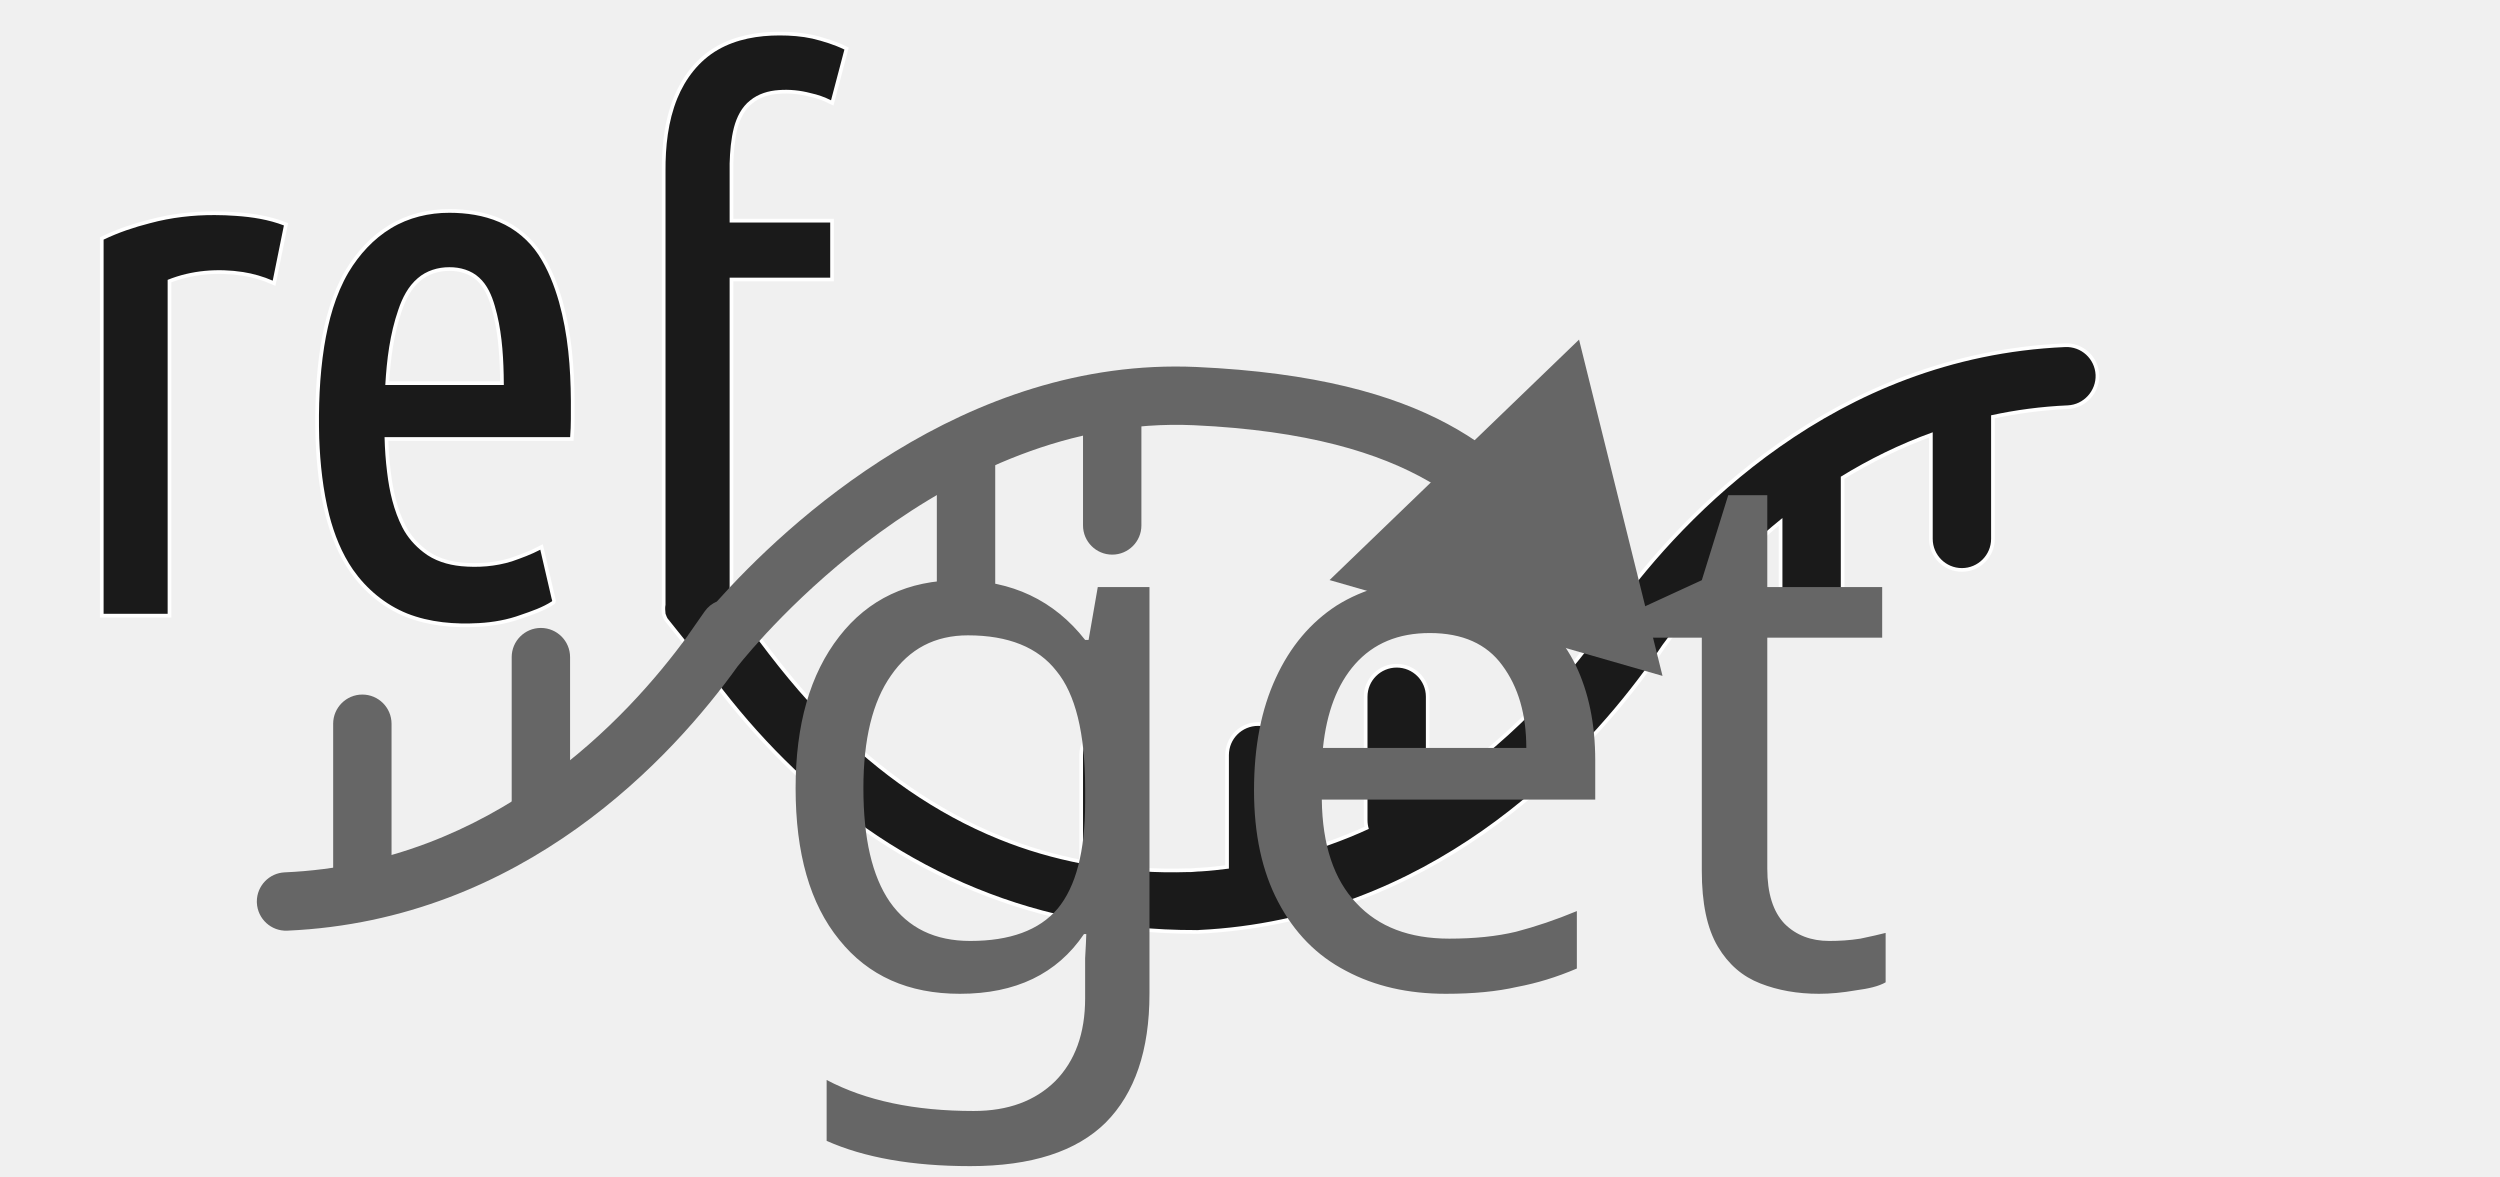
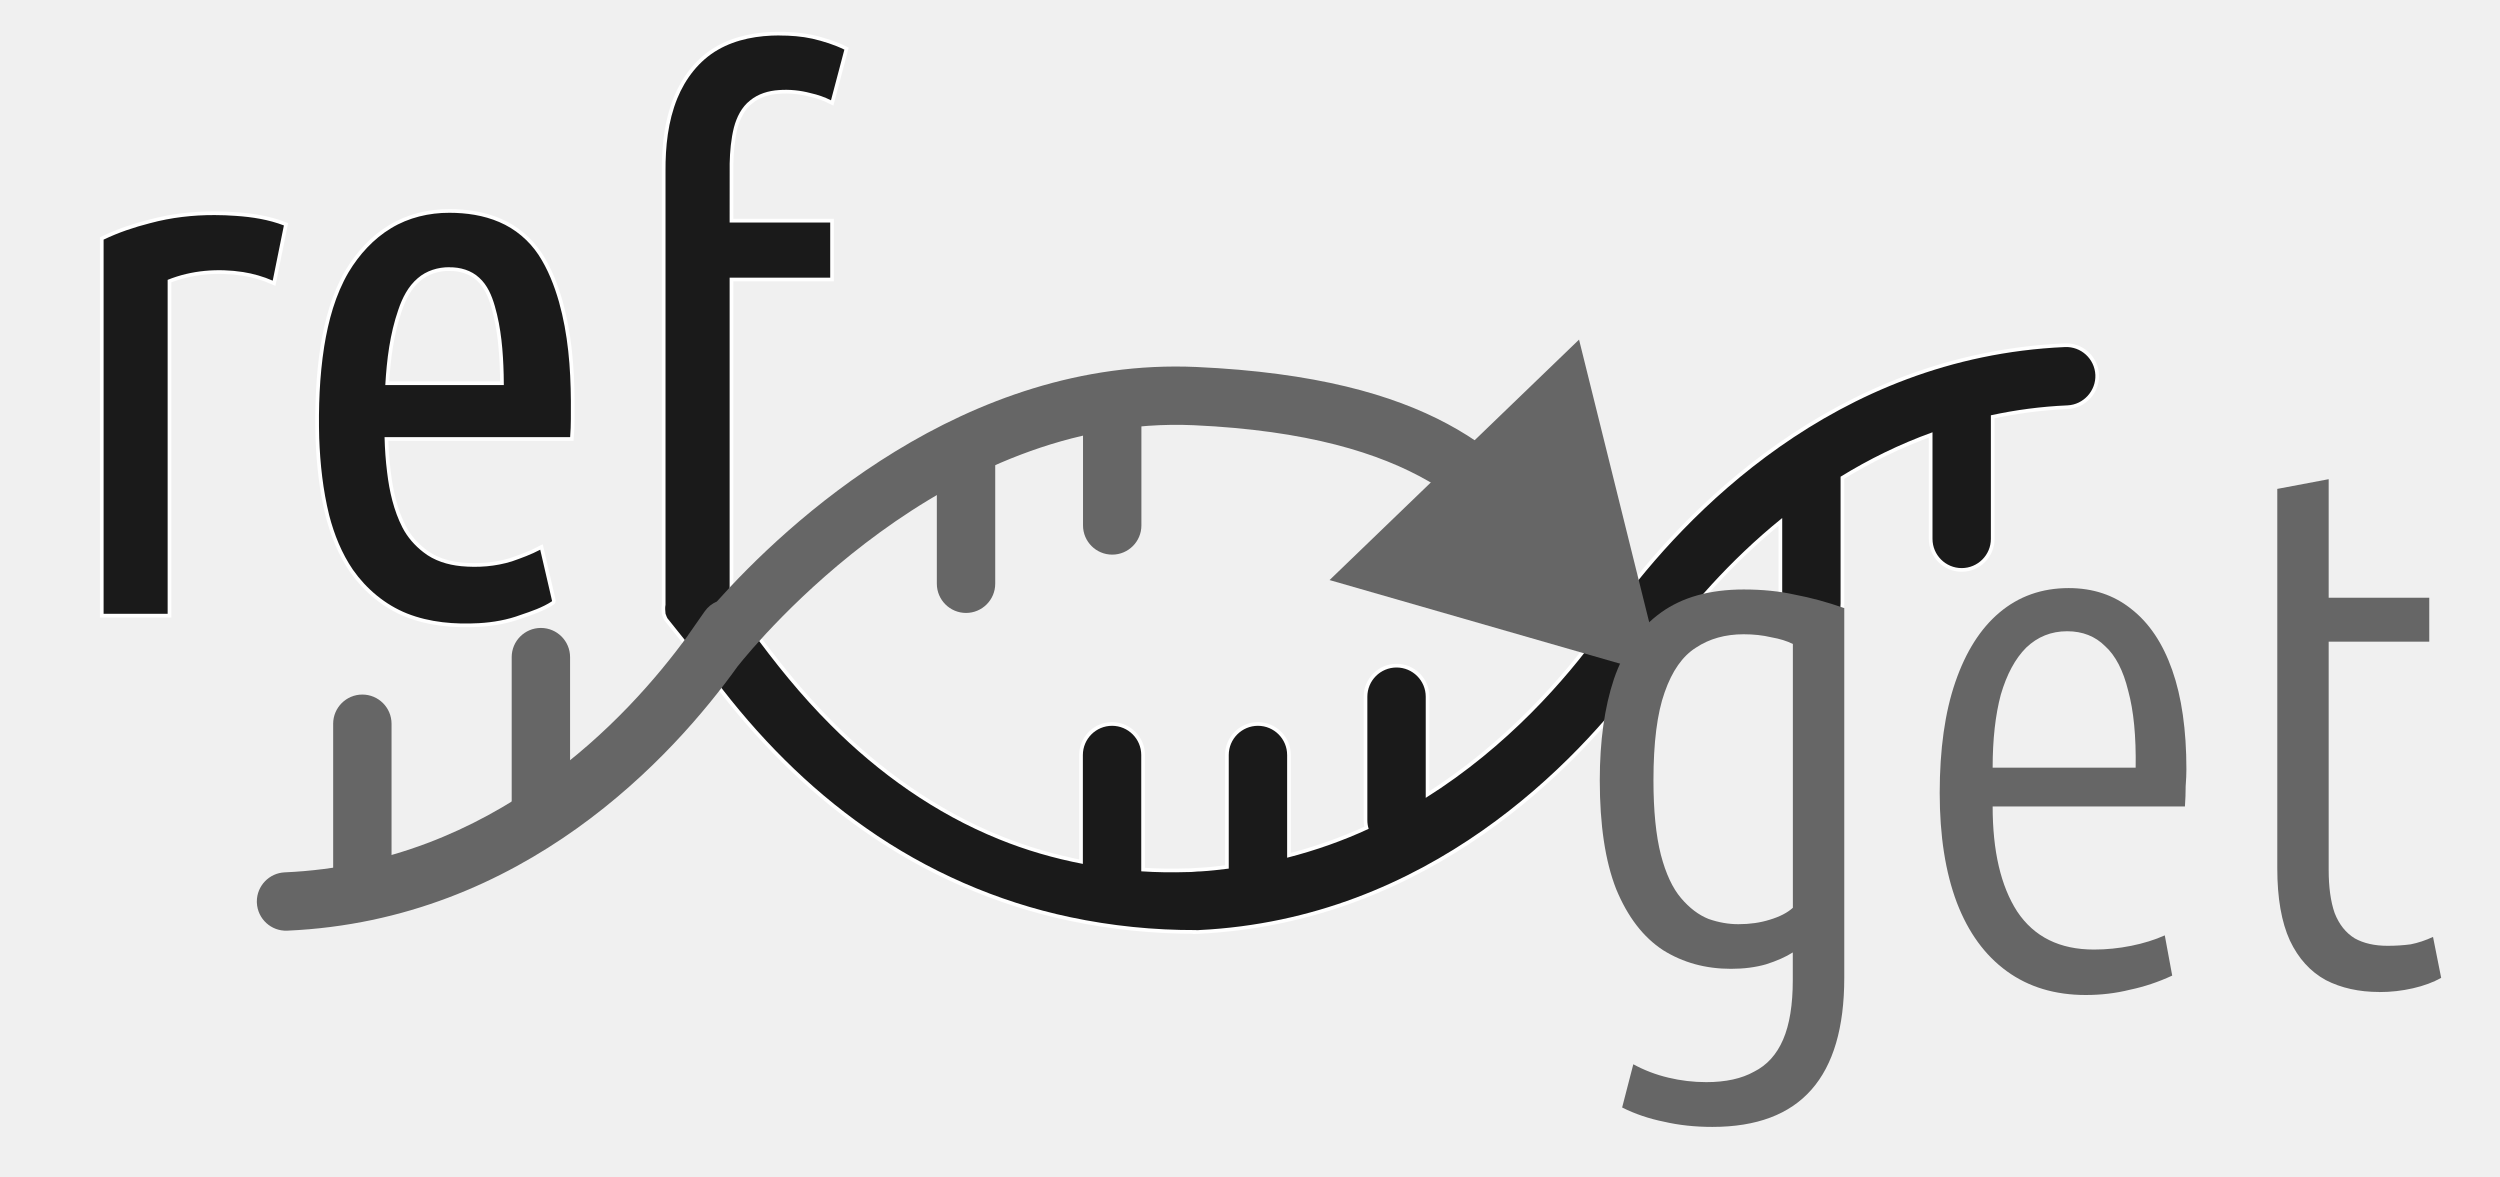
<svg xmlns="http://www.w3.org/2000/svg" width="34mm" height="16mm" viewBox="0 0 34 16" version="1.1" id="svg1" xml:space="preserve">
  <defs id="defs1" />
  <g id="layer1">
-     <g id="g14">
-       <path d="m 6.959,8.937 v 2.05 c 0,0.219 0.178,0.397 0.397,0.397 0.219,0 0.397,-0.178 0.397,-0.397 V 8.937 c 0,-0.219 -0.178,-0.397 -0.397,-0.397 -0.219,0 -0.397,0.178 -0.397,0.397 z" id="path3" style="fill:#666666;stroke-width:0.265" />
-       <path d="m 4.531,9.843 v 2.241 c 0,0.219 0.178,0.397 0.397,0.397 0.219,0 0.397,-0.178 0.397,-0.397 V 9.843 c 0,-0.219 -0.178,-0.397 -0.397,-0.397 -0.219,0 -0.397,0.178 -0.397,0.397 z" id="path4" style="fill:#666666;stroke-width:0.265" />
-       <path id="path5" style="fill:#1a1a1a;stroke-width:0.1;stroke:#ffffff;stroke-dasharray:none;paint-order:stroke fill markers" d="M 10.602 0.482 C 10.313 0.482 10.017 0.531 9.764 0.677 C 9.508 0.824 9.321 1.069 9.211 1.339 C 9.084 1.652 9.049 1.994 9.051 2.33 L 9.051 8.225 C 9.043 8.265 9.047 8.306 9.051 8.346 C 9.062 8.37 9.069 8.405 9.091 8.426 C 9.182 8.54 9.274 8.653 9.364 8.767 C 9.444 8.876 9.522 8.985 9.603 9.094 C 9.647 9.138 9.687 9.186 9.722 9.238 C 10.302 10.01 10.987 10.708 11.78 11.262 C 12.611 11.846 13.559 12.263 14.553 12.473 C 15.117 12.593 15.695 12.651 16.272 12.649 L 16.272 12.65 C 16.278 12.65 16.285 12.65 16.291 12.649 C 16.294 12.649 16.297 12.649 16.3 12.649 C 16.302 12.649 16.304 12.648 16.306 12.648 C 19.429 12.497 21.443 10.368 22.356 9.132 C 22.367 9.12 22.377 9.107 22.386 9.094 L 22.427 9.035 C 22.495 8.94 22.555 8.852 22.609 8.772 C 22.962 8.286 23.508 7.636 24.241 7.045 L 24.241 8.208 C 24.241 8.427 24.419 8.605 24.638 8.605 C 24.857 8.605 25.035 8.427 25.035 8.208 L 25.035 6.483 C 25.415 6.249 25.832 6.042 26.285 5.879 L 26.285 7.329 C 26.285 7.548 26.463 7.726 26.682 7.726 C 26.901 7.726 27.079 7.548 27.079 7.329 L 27.079 5.648 C 27.41 5.576 27.757 5.529 28.121 5.513 C 28.34 5.503 28.509 5.313 28.5 5.099 C 28.49 4.88 28.305 4.71 28.086 4.72 C 24.943 4.857 22.912 7.019 21.997 8.264 C 21.988 8.275 21.98 8.285 21.972 8.297 L 21.944 8.336 C 21.878 8.428 21.818 8.515 21.765 8.595 C 21.3 9.235 20.508 10.151 19.392 10.851 L 19.392 9.475 C 19.392 9.256 19.214 9.079 18.995 9.079 C 18.776 9.079 18.598 9.256 18.598 9.475 L 18.598 11.155 C 18.598 11.196 18.604 11.236 18.616 11.273 C 18.271 11.432 17.9 11.565 17.506 11.665 L 17.506 10.269 C 17.506 10.05 17.329 9.872 17.11 9.872 C 16.89 9.872 16.713 10.049 16.713 10.269 L 16.713 11.813 C 16.587 11.828 16.462 11.844 16.332 11.851 C 16.273 11.851 16.214 11.863 16.155 11.86 C 15.944 11.867 15.734 11.864 15.523 11.85 L 15.523 10.269 C 15.523 10.05 15.345 9.872 15.126 9.872 C 14.907 9.872 14.729 10.049 14.729 10.269 L 14.729 11.749 C 14.337 11.674 13.952 11.563 13.582 11.412 C 12.721 11.063 11.951 10.516 11.298 9.86 C 10.893 9.457 10.536 9.011 10.2 8.55 C 10.117 8.439 10.037 8.323 9.943 8.22 C 9.927 8.201 9.92 8.182 9.923 8.158 L 9.923 3.776 L 11.291 3.776 L 11.291 3.026 L 9.923 3.026 C 9.923 2.759 9.922 2.492 9.923 2.224 C 9.928 2.059 9.941 1.893 9.982 1.733 C 10.019 1.594 10.086 1.456 10.202 1.366 C 10.311 1.276 10.452 1.234 10.592 1.225 C 10.738 1.214 10.885 1.229 11.027 1.267 C 11.122 1.287 11.214 1.32 11.302 1.364 C 11.362 1.134 11.423 0.904 11.484 0.674 C 11.346 0.607 11.197 0.561 11.048 0.525 C 10.902 0.493 10.751 0.482 10.602 0.482 z M 6.112 2.894 C 5.836 2.893 5.557 2.959 5.32 3.103 C 5.079 3.248 4.885 3.462 4.741 3.702 C 4.56 4.01 4.466 4.362 4.409 4.713 C 4.345 5.124 4.33 5.541 4.341 5.956 C 4.354 6.309 4.392 6.664 4.478 7.007 C 4.546 7.269 4.647 7.525 4.801 7.748 C 4.984 8.01 5.239 8.223 5.536 8.343 C 5.846 8.466 6.185 8.493 6.515 8.474 C 6.708 8.463 6.902 8.429 7.084 8.362 C 7.23 8.312 7.377 8.262 7.507 8.178 C 7.515 8.169 7.503 8.153 7.502 8.141 L 7.348 7.476 C 7.224 7.541 7.093 7.589 6.961 7.635 C 6.739 7.704 6.502 7.722 6.271 7.7 C 6.088 7.682 5.904 7.626 5.758 7.51 C 5.641 7.42 5.541 7.306 5.473 7.174 C 5.354 6.941 5.296 6.683 5.265 6.425 C 5.245 6.266 5.234 6.106 5.23 5.945 L 7.754 5.945 C 7.768 5.781 7.763 5.616 7.764 5.451 C 7.761 4.999 7.725 4.542 7.602 4.105 C 7.538 3.882 7.452 3.662 7.324 3.466 C 7.194 3.27 7.007 3.112 6.79 3.02 C 6.577 2.928 6.342 2.894 6.112 2.894 z M 2.919 2.925 C 2.624 2.924 2.327 2.958 2.042 3.035 C 1.825 3.09 1.611 3.162 1.409 3.259 L 1.409 8.348 L 2.28 8.348 L 2.28 3.806 C 2.604 3.675 2.964 3.647 3.307 3.7 C 3.445 3.722 3.581 3.761 3.709 3.817 L 3.861 3.066 C 3.653 2.986 3.43 2.951 3.208 2.936 C 3.111 2.929 3.015 2.925 2.919 2.925 z M 6.112 3.634 C 6.257 3.633 6.408 3.675 6.517 3.776 C 6.628 3.876 6.688 4.019 6.729 4.16 C 6.818 4.463 6.843 4.78 6.85 5.094 C 6.851 5.141 6.852 5.189 6.852 5.236 L 5.24 5.236 C 5.26 4.89 5.303 4.542 5.417 4.213 C 5.471 4.053 5.55 3.895 5.681 3.784 C 5.799 3.681 5.957 3.633 6.112 3.634 z " />
-       <path d="m 12.741,6.259 v 1.68 c 0,0.219 0.178,0.397 0.397,0.397 0.219,0 0.397,-0.178 0.397,-0.397 V 6.259 c 0,-0.219 -0.178,-0.397 -0.397,-0.397 -0.219,0 -0.397,0.178 -0.397,0.397 z" id="path10" style="fill:#666666;stroke-width:0.265" />
-       <path d="m 14.729,5.466 v 1.68 c 0,0.219 0.178,0.397 0.397,0.397 0.219,0 0.397,-0.178 0.397,-0.397 V 5.466 c 0,-0.219 -0.178,-0.397 -0.397,-0.397 -0.219,0 -0.397,0.178 -0.397,0.397 z" id="path11" style="fill:#666666;stroke-width:0.265" />
-       <path d="m 3.493,12.26 c 0,0.006 2.012e-4,0.012 3.975e-4,0.018 0.01,0.219 0.195,0.389 0.414,0.379 3.216,-0.141 5.248,-2.372 6.124,-3.594 0.272,-0.343 2.828,-3.43 6.205,-3.28 3.088,0.141 3.925,1.228 4.503,1.99 0.021,0.029 0.045,0.062 0.072,0.099 L 20.916,8.019 c 0.019,0.026 0.039,0.049 0.062,0.069 0.493,0.493 1.002,0.013 0.519,-0.624 -0.021,-0.029 -0.044,-0.061 -0.071,-0.097 L 21.318,7.214 C 21.299,7.187 21.278,7.164 21.254,7.143 20.49,6.192 19.498,5.138 16.272,4.991 13.11,4.85 10.689,7.128 9.749,8.181 9.685,8.208 9.627,8.253 9.583,8.316 l -0.227,0.325 5.986e-4,3.974e-4 C 8.533,9.774 6.706,11.74 3.873,11.864 3.66,11.873 3.493,12.049 3.493,12.26 Z" id="path1" style="fill:#666666;stroke-width:0.265" />
-       <path style="fill:#666666;fill-opacity:1;stroke-width:0.145;-inkscape-stroke:none" id="path13" d="m 20.287,8.165 -1.71,-4e-7 -1.71,3e-7 0.855,-1.481 0.855,-1.481 0.855,1.481 z" transform="matrix(1.324015,0.3810976,-0.3810976,1.324015,-1.138454,-9.349697)" />
-       <text xml:space="preserve" style="font-style:normal;font-variant:normal;font-weight:normal;font-stretch:normal;font-size:10.136px;line-height:1;font-family:'Ubuntu Condensed';-inkscape-font-specification:'Ubuntu Condensed, ';font-variant-ligatures:normal;font-variant-position:normal;font-variant-caps:normal;font-variant-numeric:normal;font-variant-alternates:normal;font-variant-east-asian:normal;font-feature-settings:normal;font-variation-settings:normal;text-indent:0;text-align:center;text-decoration:none;text-decoration-line:none;text-decoration-style:solid;text-decoration-color:#000000;letter-spacing:0px;word-spacing:0px;text-transform:none;writing-mode:lr-tb;direction:ltr;text-orientation:mixed;dominant-baseline:auto;baseline-shift:baseline;text-anchor:middle;white-space:normal;vector-effect:none;fill:#666666;fill-opacity:1;stroke:none;stroke-width:0.2;stroke-linecap:butt;stroke-linejoin:miter;stroke-miterlimit:4;stroke-dasharray:none;stroke-dashoffset:0;stroke-opacity:1;-inkscape-stroke:none;stop-color:#000000" x="27.287" y="13.42" id="text2">
-         <tspan id="tspan2" style="font-style:normal;font-variant:normal;font-weight:normal;font-stretch:normal;font-size:10.136px;line-height:1;font-family:'Ubuntu Condensed';-inkscape-font-specification:'Ubuntu Condensed, ';font-variant-ligatures:normal;font-variant-position:normal;font-variant-caps:normal;font-variant-numeric:normal;font-variant-alternates:normal;font-variant-east-asian:normal;font-feature-settings:normal;font-variation-settings:normal;text-indent:0;text-align:center;text-decoration:none;text-decoration-line:none;text-decoration-style:solid;text-decoration-color:#000000;letter-spacing:0px;word-spacing:0px;text-transform:none;writing-mode:lr-tb;direction:ltr;text-orientation:mixed;dominant-baseline:auto;baseline-shift:baseline;white-space:normal;vector-effect:none;fill:#666666;fill-opacity:1;stroke:none;stroke-width:0.2;stroke-linecap:butt;stroke-linejoin:miter;stroke-miterlimit:4;stroke-dasharray:none;stroke-dashoffset:0;stroke-opacity:1;-inkscape-stroke:none;stop-color:#000000;stop-opacity:1" x="27.287" y="13.42">get</tspan>
-       </text>
+     <path d="m 6.959,8.937 v 2.05 c 0,0.219 0.178,0.397 0.397,0.397 0.219,0 0.397,-0.178 0.397,-0.397 V 8.937 c 0,-0.219 -0.178,-0.397 -0.397,-0.397 -0.219,0 -0.397,0.178 -0.397,0.397 z" id="path3" style="fill:#666666;stroke-width:0.265" />
+     <path d="m 4.531,9.843 v 2.241 c 0,0.219 0.178,0.397 0.397,0.397 0.219,0 0.397,-0.178 0.397,-0.397 V 9.843 c 0,-0.219 -0.178,-0.397 -0.397,-0.397 -0.219,0 -0.397,0.178 -0.397,0.397 z" id="path4" style="fill:#666666;stroke-width:0.265" />
+     <path id="path5" style="fill:#1a1a1a;stroke:#ffffff;stroke-width:0.1;stroke-dasharray:none;paint-order:stroke fill markers" d="M 10.602,0.482 C 10.313,0.482 10.017,0.531 9.764,0.677 9.508,0.824 9.321,1.069 9.211,1.339 9.084,1.652 9.049,1.994 9.051,2.33 V 8.225 c -0.008,0.04 -0.004,0.081 0,0.121 0.011,0.023 0.017,0.059 0.04,0.08 0.091,0.114 0.183,0.227 0.273,0.341 0.08,0.109 0.158,0.218 0.239,0.327 0.044,0.045 0.084,0.092 0.119,0.144 0.58,0.772 1.264,1.47 2.057,2.024 0.831,0.584 1.779,1.001 2.773,1.211 0.564,0.12 1.142,0.178 1.719,0.176 v 0.002 c 0.006,-2.83e-4 0.013,-7.35e-4 0.019,-10e-4 0.003,-1.9e-5 0.006,2.3e-5 0.009,0 0.002,-1.15e-4 0.004,-8.76e-4 0.006,-10e-4 3.122,-0.152 5.137,-2.28 6.049,-3.517 0.011,-0.012 0.021,-0.025 0.03,-0.038 l 0.041,-0.059 c 0.068,-0.094 0.128,-0.182 0.182,-0.263 0.353,-0.486 0.898,-1.135 1.631,-1.727 v 1.163 c 0,0.219 0.178,0.397 0.397,0.397 0.219,0 0.397,-0.178 0.397,-0.397 V 6.483 c 0.38,-0.234 0.797,-0.441 1.25,-0.604 v 1.45 c 0,0.219 0.178,0.397 0.397,0.397 0.219,0 0.397,-0.178 0.397,-0.397 V 5.648 c 0.331,-0.072 0.678,-0.119 1.042,-0.135 0.219,-0.01 0.388,-0.2 0.379,-0.414 -0.01,-0.219 -0.195,-0.389 -0.414,-0.379 -3.143,0.138 -5.174,2.3 -6.089,3.544 -0.009,0.011 -0.017,0.021 -0.025,0.033 l -0.027,0.039 c -0.067,0.092 -0.126,0.179 -0.18,0.259 -0.464,0.64 -1.257,1.556 -2.372,2.256 V 9.475 c 0,-0.219 -0.178,-0.397 -0.397,-0.397 -0.219,0 -0.397,0.178 -0.397,0.397 v 1.68 c 0,0.041 0.006,0.08 0.018,0.117 -0.345,0.16 -0.716,0.292 -1.109,0.393 v -1.397 c 0,-0.219 -0.178,-0.397 -0.397,-0.397 -0.219,0 -0.397,0.178 -0.397,0.397 v 1.545 c -0.126,0.015 -0.251,0.031 -0.381,0.038 -0.059,-1.14e-4 -0.118,0.011 -0.177,0.009 -0.211,0.007 -0.422,0.004 -0.632,-0.01 v -1.582 c 0,-0.219 -0.178,-0.397 -0.397,-0.397 -0.219,0 -0.397,0.178 -0.397,0.397 v 1.481 C 14.337,11.674 13.952,11.563 13.582,11.412 12.721,11.063 11.951,10.516 11.298,9.86 10.893,9.457 10.536,9.011 10.2,8.55 10.117,8.439 10.037,8.323 9.943,8.22 9.927,8.201 9.92,8.182 9.923,8.158 V 3.776 H 11.291 V 3.026 H 9.923 c 3.542e-4,-0.267 -8.283e-4,-0.535 5.168e-4,-0.802 0.004,-0.165 0.018,-0.331 0.058,-0.491 0.037,-0.139 0.104,-0.277 0.22,-0.367 0.109,-0.09 0.25,-0.132 0.39,-0.141 0.146,-0.011 0.294,0.004 0.435,0.042 0.095,0.021 0.188,0.053 0.275,0.097 0.061,-0.23 0.122,-0.46 0.182,-0.689 -0.138,-0.068 -0.287,-0.114 -0.436,-0.149 -0.146,-0.032 -0.297,-0.043 -0.446,-0.043 z M 6.112,2.894 C 5.836,2.893 5.557,2.959 5.32,3.103 5.079,3.248 4.885,3.462 4.741,3.702 c -0.181,0.309 -0.275,0.66 -0.332,1.011 -0.064,0.411 -0.079,0.828 -0.068,1.243 0.013,0.354 0.051,0.708 0.136,1.052 0.068,0.262 0.17,0.517 0.323,0.741 0.183,0.261 0.438,0.475 0.735,0.594 0.31,0.123 0.649,0.15 0.979,0.132 0.194,-0.011 0.387,-0.045 0.569,-0.113 0.145,-0.049 0.293,-0.099 0.422,-0.183 0.008,-0.009 -0.004,-0.026 -0.004,-0.038 l -0.154,-0.665 C 7.224,7.541 7.093,7.589 6.961,7.635 6.739,7.704 6.502,7.722 6.271,7.7 6.088,7.682 5.904,7.626 5.758,7.51 5.641,7.42 5.541,7.306 5.473,7.174 5.354,6.941 5.296,6.683 5.265,6.425 5.245,6.266 5.234,6.106 5.23,5.945 h 2.524 c 0.014,-0.165 0.009,-0.33 0.01,-0.495 C 7.761,4.999 7.725,4.542 7.602,4.105 7.538,3.882 7.452,3.662 7.324,3.466 7.194,3.27 7.007,3.112 6.79,3.02 6.577,2.928 6.342,2.894 6.112,2.894 Z M 2.919,2.925 C 2.624,2.924 2.327,2.958 2.042,3.035 1.825,3.09 1.611,3.162 1.409,3.259 V 8.348 H 2.28 V 3.806 C 2.604,3.675 2.964,3.647 3.307,3.7 3.445,3.722 3.581,3.761 3.709,3.817 L 3.861,3.066 C 3.653,2.986 3.43,2.951 3.208,2.936 3.111,2.929 3.015,2.925 2.919,2.925 Z m 3.193,0.71 c 0.146,-0.002 0.297,0.041 0.405,0.142 0.112,0.1 0.171,0.243 0.212,0.384 0.088,0.303 0.113,0.62 0.121,0.934 9.851e-4,0.047 0.002,0.094 0.002,0.142 H 5.24 C 5.26,4.89 5.303,4.542 5.417,4.213 5.471,4.053 5.55,3.895 5.681,3.784 5.799,3.681 5.957,3.633 6.112,3.634 Z" />
+     <path d="m 12.741,6.259 v 1.68 c 0,0.219 0.178,0.397 0.397,0.397 0.219,0 0.397,-0.178 0.397,-0.397 V 6.259 c 0,-0.219 -0.178,-0.397 -0.397,-0.397 -0.219,0 -0.397,0.178 -0.397,0.397 z" id="path10" style="fill:#666666;stroke-width:0.265" />
+     <path d="m 14.729,5.466 v 1.68 c 0,0.219 0.178,0.397 0.397,0.397 0.219,0 0.397,-0.178 0.397,-0.397 V 5.466 c 0,-0.219 -0.178,-0.397 -0.397,-0.397 -0.219,0 -0.397,0.178 -0.397,0.397 z" id="path11" style="fill:#666666;stroke-width:0.265" />
+     <path d="m 3.493,12.26 c 0,0.006 2.012e-4,0.012 3.975e-4,0.018 0.01,0.219 0.195,0.389 0.414,0.379 3.216,-0.141 5.248,-2.372 6.124,-3.594 0.272,-0.343 2.828,-3.43 6.205,-3.28 3.088,0.141 3.925,1.228 4.503,1.99 0.021,0.029 0.045,0.062 0.072,0.099 L 20.916,8.019 c 0.019,0.026 0.039,0.049 0.062,0.069 0.493,0.493 1.002,0.013 0.519,-0.624 -0.021,-0.029 -0.044,-0.061 -0.071,-0.097 L 21.318,7.214 C 21.299,7.187 21.278,7.164 21.254,7.143 20.49,6.192 19.498,5.138 16.272,4.991 13.11,4.85 10.689,7.128 9.749,8.181 9.685,8.208 9.627,8.253 9.583,8.316 l -0.227,0.325 5.986e-4,3.974e-4 C 8.533,9.774 6.706,11.74 3.873,11.864 3.66,11.873 3.493,12.049 3.493,12.26 Z" id="path1" style="fill:#666666;stroke-width:0.265" />
+     <path style="fill:#666666;fill-opacity:1;stroke-width:0.145;-inkscape-stroke:none" id="path13" d="m 20.287,8.165 -1.71,-4e-7 -1.71,3e-7 0.855,-1.481 0.855,-1.481 0.855,1.481 z" transform="matrix(1.324015,0.3810976,-0.3810976,1.324015,-1.138454,-9.349697)" />
+     <g aria-label="get" id="text2" style="font-stretch:condensed;font-size:10.136px;font-family:Ubuntu;-inkscape-font-specification:'Ubuntu Condensed';text-align:center;letter-spacing:0px;word-spacing:0px;text-anchor:middle;fill:#666666;stroke-width:0.2">
+       <path d="m 23.288,15.326 q -0.355,0 -0.659,-0.071 -0.304,-0.061 -0.568,-0.193 l 0.152,-0.588 q 0.223,0.122 0.476,0.182 0.253,0.061 0.517,0.061 0.395,0 0.649,-0.142 0.264,-0.132 0.395,-0.436 0.132,-0.304 0.132,-0.811 v -0.375 q -0.142,0.091 -0.365,0.162 -0.213,0.061 -0.476,0.061 -0.517,0 -0.922,-0.253 -0.405,-0.264 -0.639,-0.831 -0.223,-0.568 -0.223,-1.48 0,-0.801 0.193,-1.379 0.203,-0.588 0.639,-0.902 0.436,-0.314 1.125,-0.314 0.385,0 0.699,0.071 0.324,0.061 0.669,0.182 V 13.299 q 0,1.014 -0.446,1.52 -0.446,0.507 -1.348,0.507 z m 0.355,-2.757 q 0.233,0 0.426,-0.061 0.203,-0.061 0.314,-0.162 V 8.758 q -0.122,-0.061 -0.294,-0.091 -0.172,-0.041 -0.375,-0.041 -0.375,0 -0.649,0.182 -0.274,0.172 -0.426,0.608 -0.152,0.426 -0.152,1.196 0,0.618 0.101,1.014 0.101,0.385 0.274,0.588 0.172,0.203 0.375,0.284 0.203,0.071 0.405,0.071 z" id="path8242" />
+       <path d="m 28.366,13.532 q -0.628,0 -1.074,-0.324 -0.446,-0.324 -0.679,-0.933 -0.233,-0.618 -0.233,-1.49 0,-0.892 0.213,-1.51 0.213,-0.618 0.598,-0.943 0.395,-0.334 0.943,-0.334 0.497,0 0.851,0.284 0.365,0.284 0.557,0.831 0.193,0.547 0.193,1.348 0,0.101 -0.01,0.233 0,0.132 -0.01,0.274 h -2.615 q 0,0.912 0.334,1.429 0.345,0.517 1.044,0.517 0.253,0 0.507,-0.051 0.253,-0.051 0.456,-0.142 l 0.101,0.547 q -0.284,0.132 -0.578,0.193 -0.284,0.071 -0.598,0.071 z m -1.267,-3.092 h 1.946 Q 29.055,9.802 28.944,9.396 28.843,8.981 28.63,8.788 28.427,8.585 28.113,8.585 q -0.324,0 -0.557,0.223 -0.223,0.223 -0.345,0.639 -0.111,0.416 -0.111,0.993 z" id="path8244" />
+       <path d="m 32.36,13.491 q -0.416,0 -0.73,-0.162 -0.314,-0.172 -0.487,-0.537 -0.172,-0.375 -0.172,-0.983 V 6.649 l 0.699,-0.132 v 1.612 h 1.368 v 0.598 h -1.368 v 3.102 q 0,0.355 0.081,0.588 0.091,0.233 0.274,0.345 0.182,0.101 0.446,0.101 0.162,0 0.314,-0.02 0.152,-0.03 0.304,-0.101 l 0.111,0.557 q -0.162,0.091 -0.385,0.142 -0.223,0.051 -0.456,0.051 z" id="path8246" />
    </g>
  </g>
</svg>
